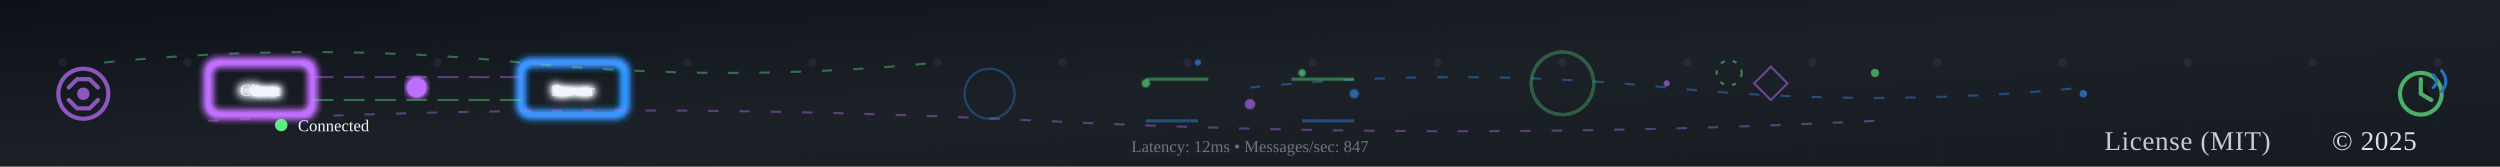
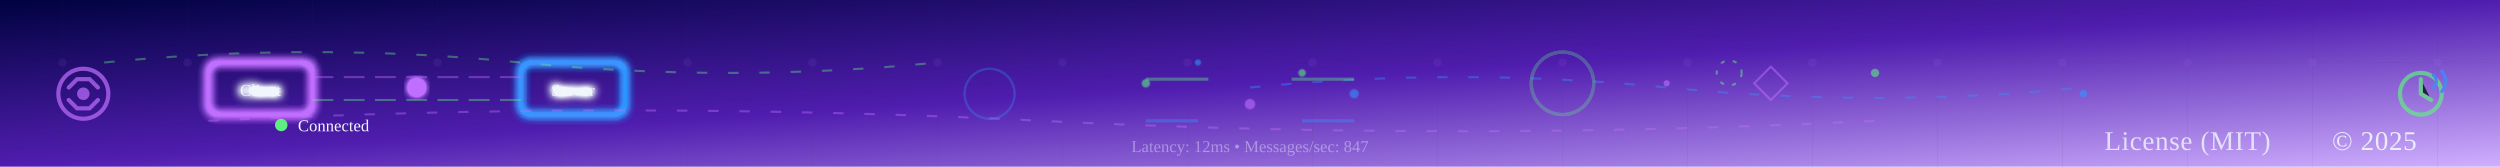
<svg xmlns="http://www.w3.org/2000/svg" width="1200" height="80" viewBox="0 0 1200 80" role="img" aria-label="WebSocket Real-time Footer">
  <defs>
    <linearGradient id="bgWSGrad15F" x1="0%" y1="0%" x2="100%" y2="100%">
-       <stop offset="0%" style="stop-color:#0d1117;stop-opacity:1">
+       <stop offset="0%" style="stop-color:#000240;stop-opacity:1">

      </stop>
-       <stop offset="50%" style="stop-color:#1c2128;stop-opacity:1" />
-       <stop offset="100%" style="stop-color:#161b22;stop-opacity:1">
+       <stop offset="50%" style="stop-color:#501DAF;stop-opacity:1" />
+       <stop offset="100%" style="stop-color:#D0B0FF;stop-opacity:1">

      </stop>
    </linearGradient>
    <filter id="glow15F" x="-50%" y="-50%" width="200%" height="200%">
      <feGaussianBlur stdDeviation="2" result="blur" />
      <feColorMatrix in="blur" type="matrix" values="1 0 0 0 0  0 1 0 0 0  0 0 1 0 0  0 0 0 6 0" result="glow" />
      <feMerge>
        <feMergeNode in="glow" />
        <feMergeNode in="SourceGraphic" />
      </feMerge>
    </filter>
    <pattern id="connectionGrid15F" x="0" y="0" width="60" height="60" patternUnits="userSpaceOnUse">
      <path d="M 30 0 L 30 60 M 0 30 L 60 30" stroke="#30363d" stroke-width="0.5" opacity="0.2" />
      <circle cx="30" cy="30" r="2" fill="#C06EFF" opacity="0.3" />
    </pattern>
  </defs>
  <style>
    @media (prefers-color-scheme: dark) {
      .text-link { fill: #c9d1d9; font-family: 'SF Pro Text', -apple-system, BlinkMacSystemFont, 'Segoe UI', 'Roboto', 'Helvetica Neue', Arial, sans-serif; font-weight: 500; }
      .divider { stroke: #30363d; }
    }
    @media (prefers-color-scheme: light) {
      .text-link { fill: #1f2328; font-family: 'SF Pro Text', -apple-system, BlinkMacSystemFont, 'Segoe UI', 'Roboto', 'Helvetica Neue', Arial, sans-serif; font-weight: 500; }
      .divider { stroke: #d0d7de; }
    }

    .link { font-size: 13px; letter-spacing: 0.3px; }

    .heartbeat-ping {
      animation: ping-pong 2.5s ease-in-out infinite;
    }
    @keyframes ping-pong {
      0%, 100% { opacity: 0.3; r: 3; }
      50% { opacity: 1; r: 6; }
    }

    .message-flow {
      stroke-dasharray: 10 5;
      animation: msg-flow 2s linear infinite;
    }
    @keyframes msg-flow {
      to { stroke-dashoffset: -100; }
    }

    .socket-icon {
      animation: socket-glow 4s ease-in-out infinite;
    }
    @keyframes socket-glow {
      0%, 100% { opacity: 0.6; }
      50% { opacity: 1; }
    }

    @media (prefers-reduced-motion: reduce) { * { animation: none !important; } }

    /* Enhanced particle effects */
    .particle {
      animation: particle-float 4s ease-in-out infinite;
      filter: blur(0.5px);
    }
    @keyframes particle-float {
      0%, 100% { opacity: 0; transform: translateY(0) translateX(0) scale(0); }
      25% { opacity: 0.8; transform: translateY(-20px) translateX(-10px) scale(1.5); }
      50% { opacity: 1; transform: translateY(-40px) translateX(5px) scale(2); }
      75% { opacity: 0.6; transform: translateY(-30px) translateX(15px) scale(1.8); }
    }

    .particle-2 {
      animation: particle-spin 5s linear infinite;
    }
    @keyframes particle-spin {
      0% { opacity: 0; transform: rotate(0deg) translateX(20px) scale(0); }
      50% { opacity: 1; transform: rotate(180deg) translateX(40px) scale(2); }
      100% { opacity: 0; transform: rotate(360deg) translateX(20px) scale(0); }
    }

    /* Wave effects */
    .wave-line {
      stroke-dasharray: 5 10;
      animation: wave-flow 3s linear infinite;
    }
    @keyframes wave-flow {
      to { stroke-dashoffset: -100; }
    }

    /* Glow pulse on text */
    .text-link {
      animation: text-glow 3s ease-in-out infinite;
    }
    @keyframes text-glow {
      0%, 100% { opacity: 0.7; filter: drop-shadow(0 0 0px transparent); }
      50% { opacity: 1; filter: drop-shadow(0 0 8px rgba(95, 237, 131, 0.6)); }
    }

    /* Rotating elements */
    .rotate-slow {
      animation: rotate-360 20s linear infinite;
      transform-origin: center;
    }
    @keyframes rotate-360 {
      to { transform: rotate(360deg); }
    }

    /* Shimmer effect */
    .shimmer {
      animation: shimmer-pass 4s ease-in-out infinite;
    }
    @keyframes shimmer-pass {
      0%, 100% { opacity: 0.3; }
      50% { opacity: 1; }
    }

    /* Ripple effect */
    .ripple {
      animation: ripple-expand 3s ease-out infinite;
      transform-origin: center;
    }
    @keyframes ripple-expand {
      0% { opacity: 1; transform: scale(0.5); }
      100% { opacity: 0; transform: scale(3); }
    }

    </style>
  <rect width="1200" height="80" fill="url(#bgWSGrad15F)" />
  <rect width="1200" height="80" fill="url(#connectionGrid15F)" opacity="0.3" />
  <line x1="0" y1="1" x2="1200" y2="1" class="divider" stroke-width="2" />
  <g filter="url(#glow15F)">
    <rect x="100" y="30" width="50" height="25" rx="4" fill="none" stroke="#C06EFF" stroke-width="1.5" opacity="0.6" />
    <text x="125" y="46" text-anchor="middle" class="text-link" font-size="8" fill="#f0f6fc">Client</text>
    <rect x="250" y="30" width="50" height="25" rx="4" fill="none" stroke="#3094FF" stroke-width="1.5" opacity="0.6" />
    <text x="275" y="46" text-anchor="middle" class="text-link" font-size="8" fill="#f0f6fc">Server</text>
  </g>
  <path class="message-flow" d="M 150 37 L 250 37" stroke="#C06EFF" stroke-width="1" opacity="0.4" style="animation-delay: 0s" />
  <path class="message-flow" d="M 250 48 L 150 48" stroke="#5FED83" stroke-width="1" opacity="0.4" style="animation-delay: 1s" />
  <circle class="heartbeat-ping" cx="200" cy="42" r="3" fill="#C06EFF" filter="url(#glow15F)" style="animation-delay: 0s" />
  <circle cx="135" cy="60" r="3" fill="#5FED83" />
  <text x="143" y="63" class="text-link" font-size="8" fill="#f0f6fc">Connected</text>
  <g class="socket-icon" transform="translate(25, 30)" opacity="0.7">
    <circle cx="15" cy="15" r="12" fill="none" stroke="#C06EFF" stroke-width="2" />
    <path d="M 8 12 L 12 8 L 18 8 L 22 12" fill="none" stroke="#C06EFF" stroke-width="2" stroke-linecap="round" />
    <path d="M 8 18 L 12 22 L 18 22 L 22 18" fill="none" stroke="#C06EFF" stroke-width="2" stroke-linecap="round" />
    <circle cx="15" cy="15" r="3" fill="#C06EFF" />
  </g>
  <g transform="translate(1150, 30)" opacity="0.7">
    <circle cx="12" cy="15" r="10" fill="none" stroke="#5FED83" stroke-width="2" />
    <path d="M 12 8 L 12 15 L 17 18" stroke="#5FED83" stroke-width="2" stroke-linecap="round" />
    <path d="M 18 6 Q 21 9, 18 12" fill="none" stroke="#3094FF" stroke-width="1.5" stroke-linecap="round" />
    <path d="M 22 4 Q 26 9, 22 14" fill="none" stroke="#3094FF" stroke-width="1.5" stroke-linecap="round" />
  </g>
  <text x="1050" y="72" text-anchor="middle" class="link text-link" font-size="11px" opacity="0.8" fill="#f0f6fc">License (MIT)</text>
  <text x="1160" y="72" text-anchor="end" class="link text-link" font-size="11px" opacity="0.9" fill="#f0f6fc">© 2025</text>
  <text x="600" y="73" text-anchor="middle" class="text-link" font-size="8" opacity="0.4" fill="#f0f6fc">Latency: 12ms • Messages/sec: 847</text>
  <g opacity="0.6">
    <circle class="particle" cx="550" cy="40" r="2" fill="#5FED83" style="animation-delay: 0s" />
    <circle class="particle" cx="575" cy="30" r="1.5" fill="#3094FF" style="animation-delay: 0.5s" />
    <circle class="particle" cx="600" cy="50" r="2.5" fill="#C06EFF" style="animation-delay: 1s" />
    <circle class="particle" cx="625" cy="35" r="1.8" fill="#5FED83" style="animation-delay: 1.5s" />
    <circle class="particle" cx="650" cy="45" r="2.2" fill="#3094FF" style="animation-delay: 2s" />
    <circle class="particle-2" cx="800" cy="40" r="1.5" fill="#C06EFF" style="animation-delay: 0.3s" />
    <circle class="particle-2" cx="900" cy="35" r="2" fill="#5FED83" style="animation-delay: 0.8s" />
    <circle class="particle-2" cx="1000" cy="45" r="1.8" fill="#3094FF" style="animation-delay: 1.3s" />
  </g>
  <g opacity="0.4">
    <path class="wave-line" d="M 50 30 Q 150 20, 250 30 T 450 30" stroke="#5FED83" stroke-width="1" fill="none" style="animation-delay: 0s" />
    <path class="wave-line" d="M 600 42 Q 700 32, 800 42 T 1000 42" stroke="#3094FF" stroke-width="1" fill="none" style="animation-delay: 0.7s" />
    <path class="wave-line" d="M 100 58 Q 300 48, 500 58 T 900 58" stroke="#C06EFF" stroke-width="1" fill="none" style="animation-delay: 1.4s" />
  </g>
  <g opacity="0.3">
    <circle class="ripple" cx="750" cy="40" r="15" stroke="#5FED83" stroke-width="1.5" fill="none" style="animation-delay: 0s" />
    <circle class="ripple" cx="750" cy="40" r="15" stroke="#5FED83" stroke-width="1.5" fill="none" style="animation-delay: 1s" />
    <circle class="ripple" cx="750" cy="40" r="15" stroke="#5FED83" stroke-width="1.5" fill="none" style="animation-delay: 2s" />
    <circle class="ripple" cx="475" cy="45" r="12" stroke="#3094FF" stroke-width="1" fill="none" style="animation-delay: 0.5s" />
    <circle class="ripple" cx="475" cy="45" r="12" stroke="#3094FF" stroke-width="1" fill="none" style="animation-delay: 1.5s" />
  </g>
  <g opacity="0.5">
    <g class="rotate-slow" transform="translate(850, 40)">
      <path d="M -8 0 L 0 -8 L 8 0 L 0 8 Z" fill="none" stroke="#C06EFF" stroke-width="1" />
    </g>
    <g class="rotate-slow" transform="translate(830, 35)" style="animation-direction: reverse;">
      <circle cx="0" cy="0" r="6" fill="none" stroke="#5FED83" stroke-width="1" stroke-dasharray="2 4" />
    </g>
  </g>
  <g opacity="0.4">
    <line class="shimmer" x1="550" y1="38" x2="580" y2="38" stroke="#5FED83" stroke-width="1.5" style="animation-delay: 0s" />
    <line class="shimmer" x1="620" y1="38" x2="650" y2="38" stroke="#5FED83" stroke-width="1.5" style="animation-delay: 0.3s" />
    <line class="shimmer" x1="550" y1="58" x2="575" y2="58" stroke="#3094FF" stroke-width="1.5" style="animation-delay: 0.6s" />
    <line class="shimmer" x1="625" y1="58" x2="650" y2="58" stroke="#3094FF" stroke-width="1.5" style="animation-delay: 0.9s" />
  </g>
</svg>
